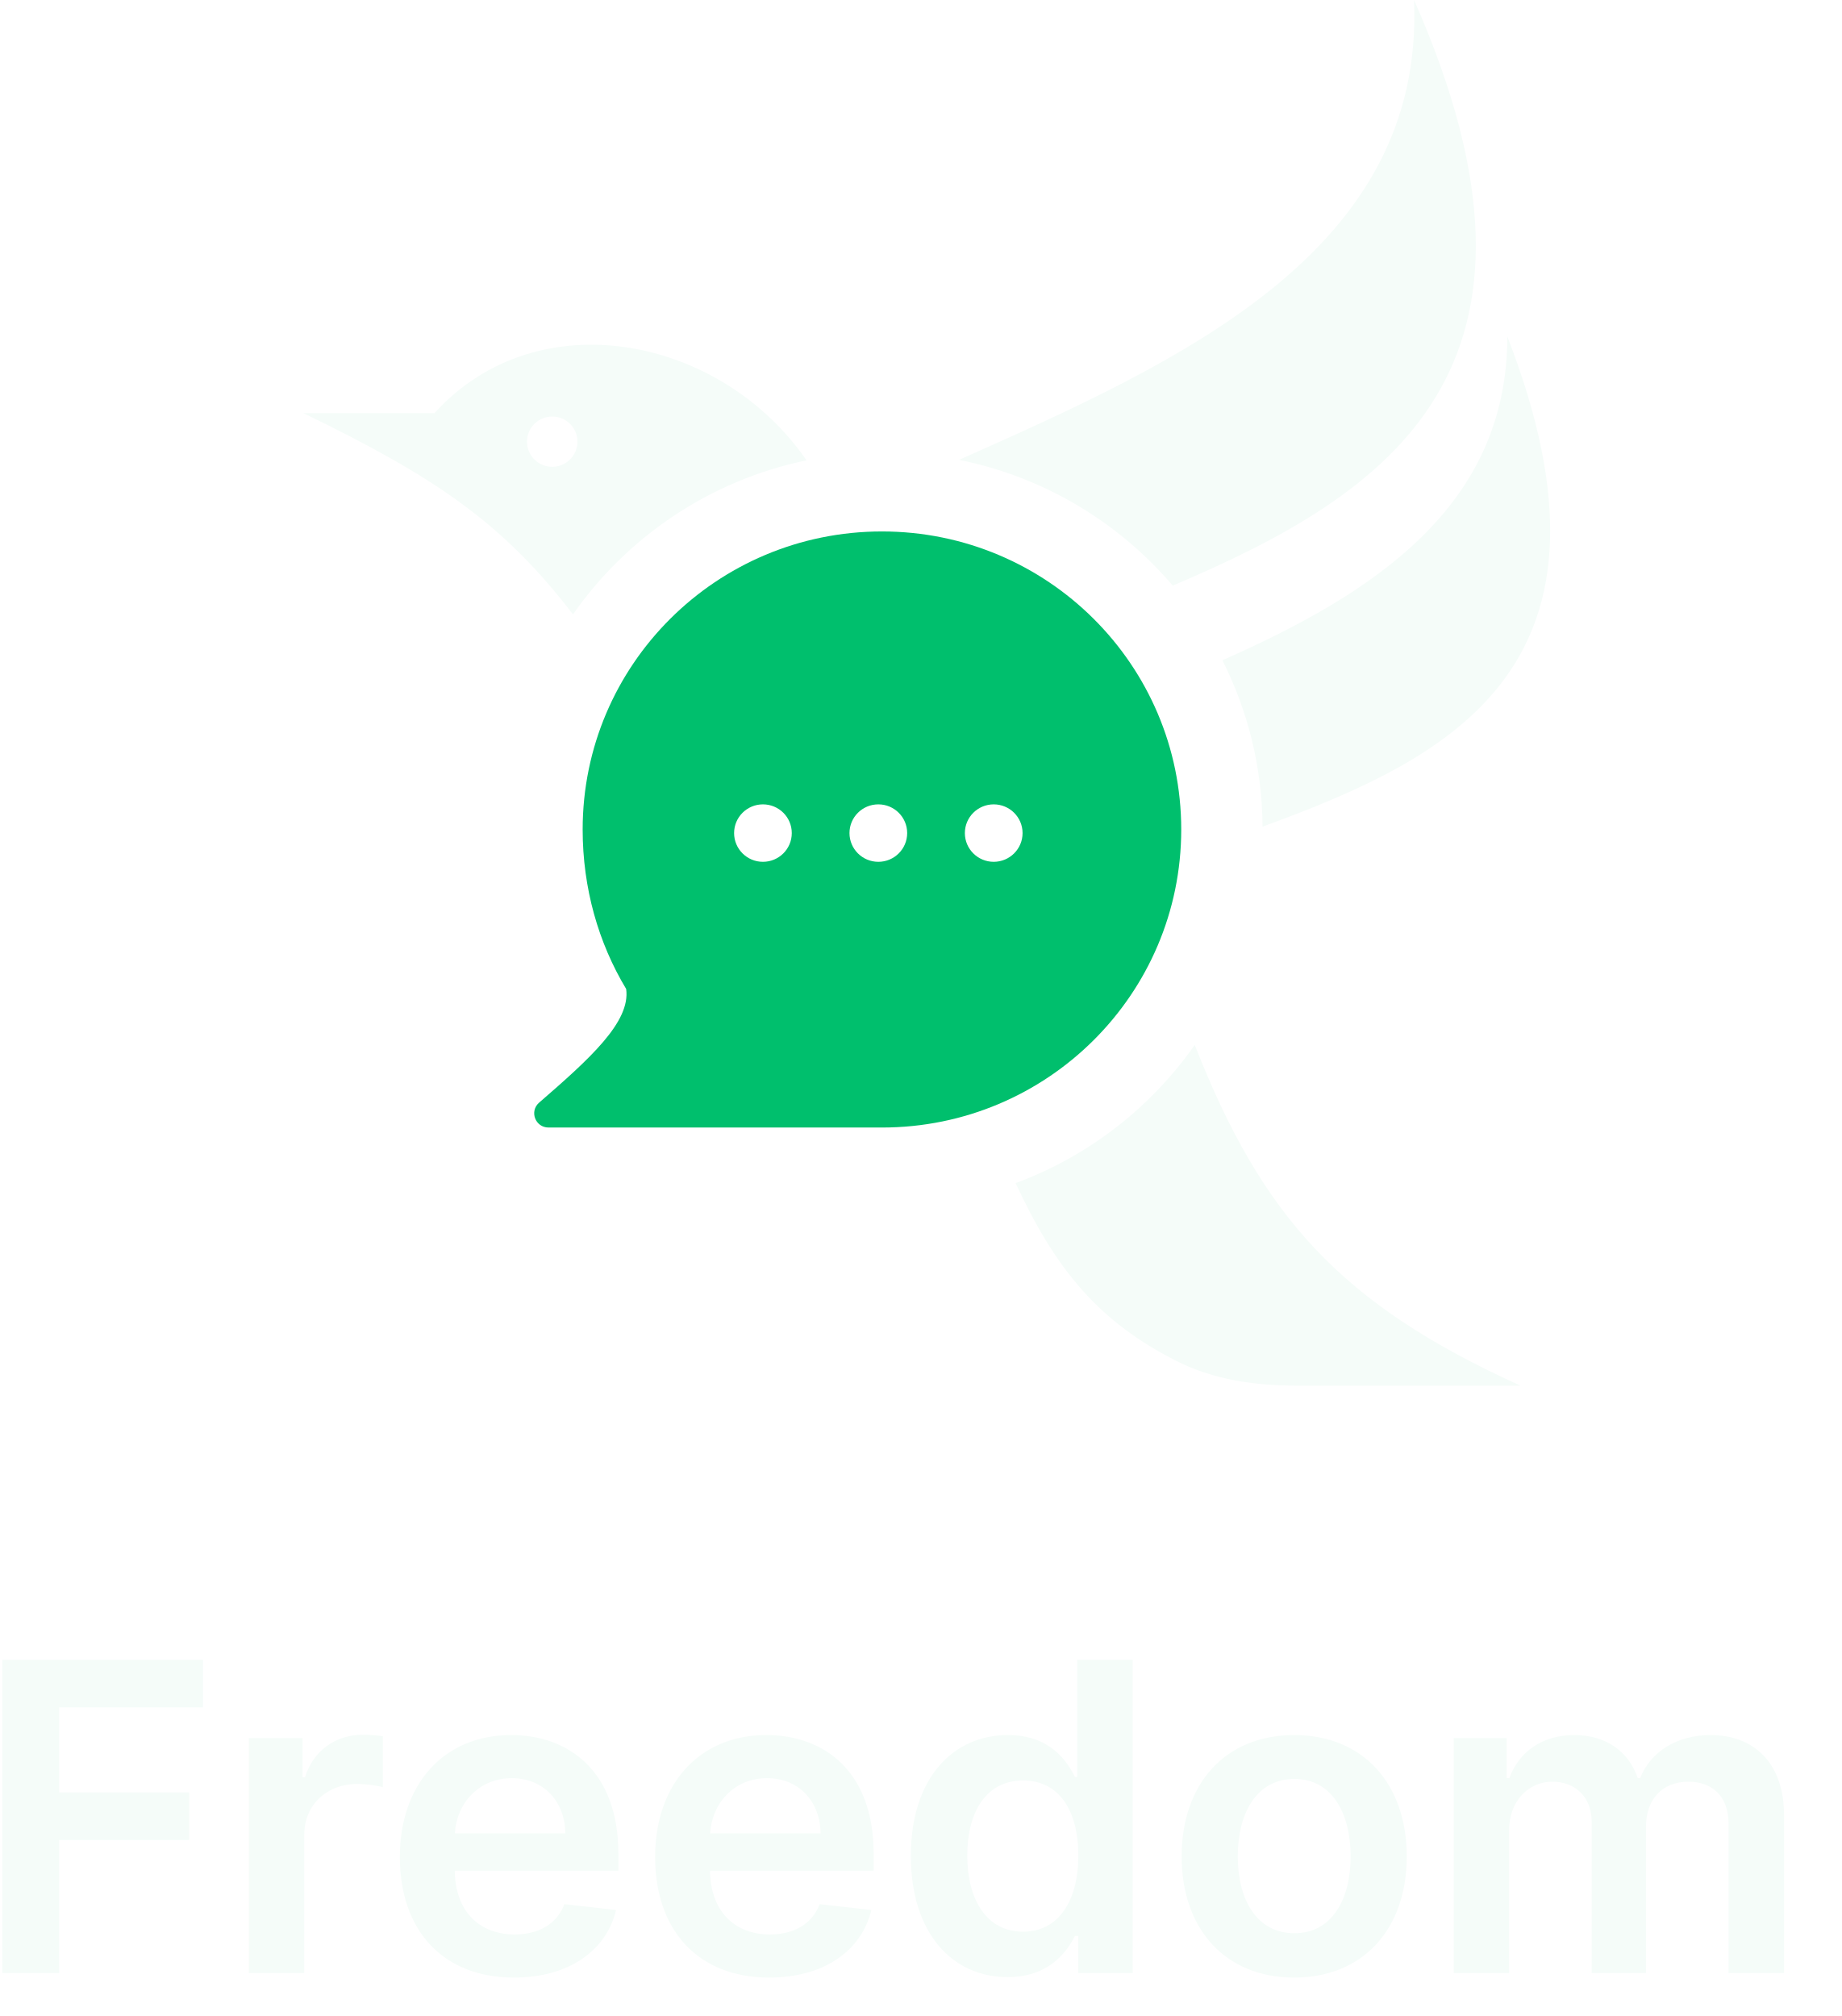
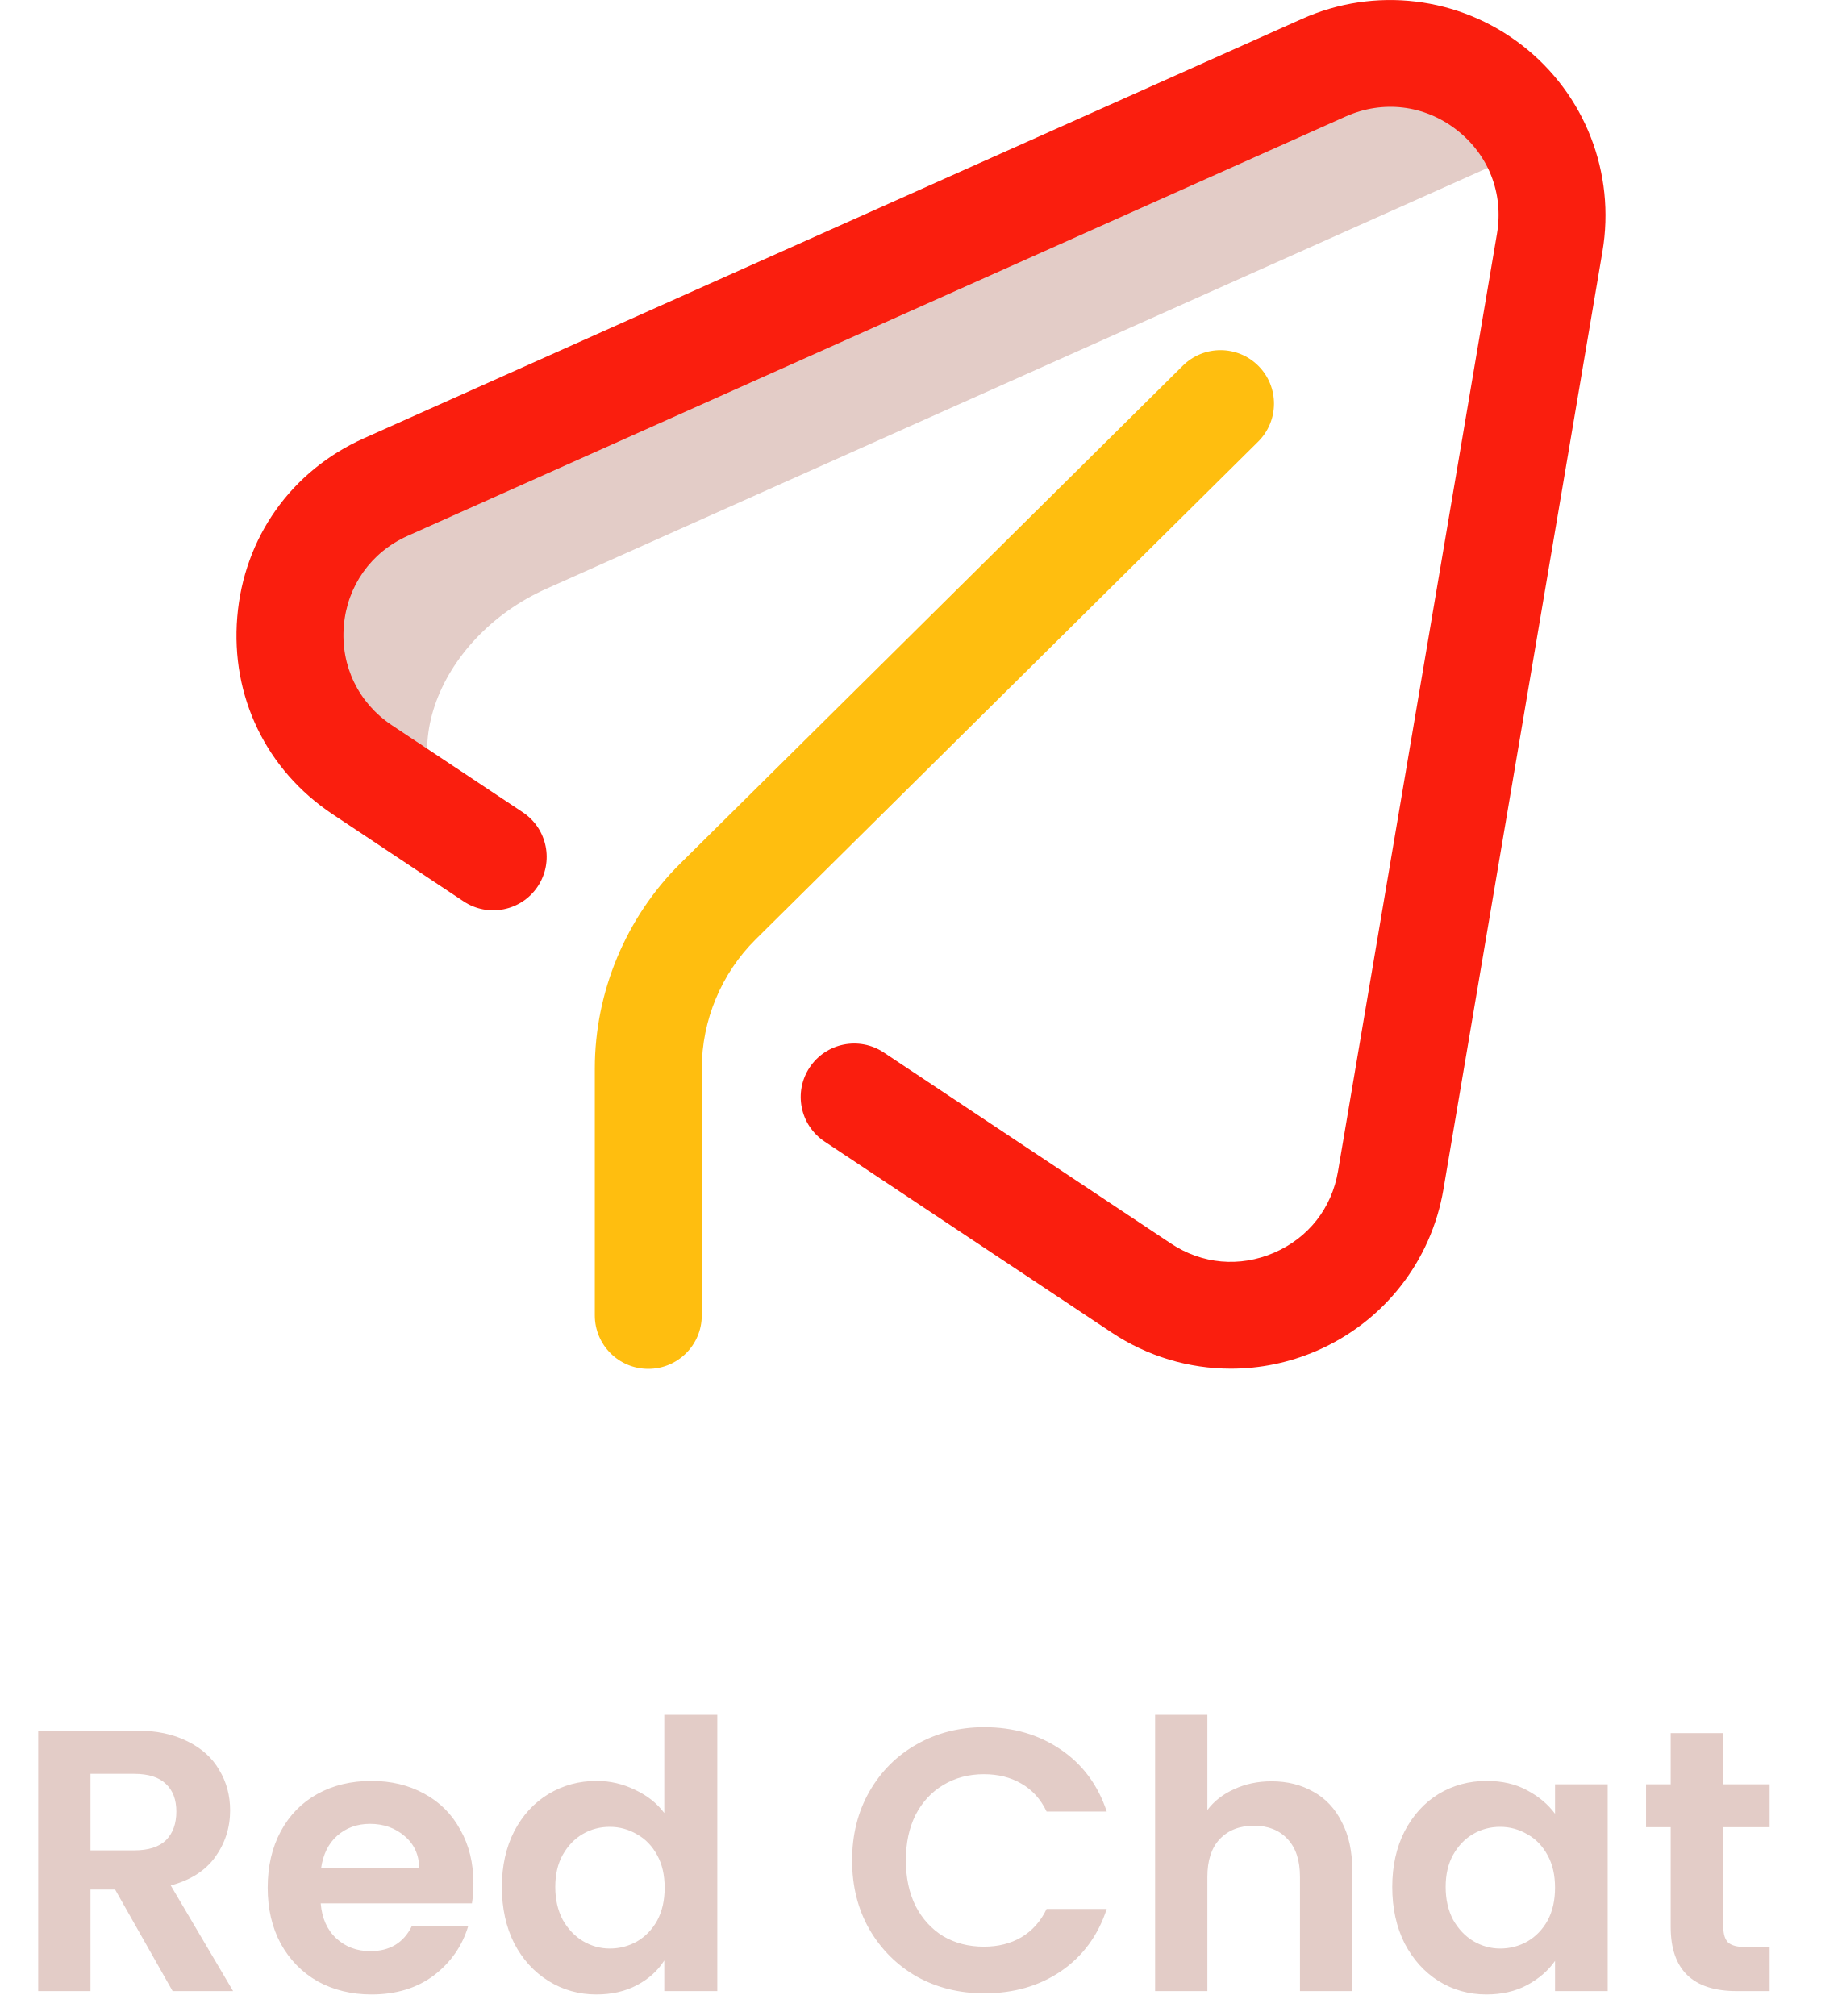
<svg xmlns="http://www.w3.org/2000/svg" width="148" height="162" viewBox="0 0 148 162" fill="none">
-   <path fill-rule="evenodd" clip-rule="evenodd" d="M113.617 0C114.476 20.221 94.915 29.012 77.056 36.953C83.885 38.321 89.886 41.966 94.228 47.059C111.648 39.663 126.723 29.678 113.617 0ZM34.907 33.2C43.211 24.045 57.932 27.015 64.804 36.992C57.063 38.594 50.401 43.126 46.037 49.37C40.394 42.001 34.932 38.316 24.379 33.2H34.907ZM94.552 109.376C88.348 106.242 84.86 102.103 81.603 95.072C87.466 92.907 92.477 88.993 95.997 83.966C101.386 97.725 107.708 104.795 122.159 111.343H104.117C100.818 111.343 97.493 110.863 94.552 109.376ZM121.112 27.039C131.36 53.405 116.918 60.778 101.447 66.426C101.411 61.621 100.252 57.082 98.218 53.057C110.321 47.705 121.111 40.722 121.112 27.039ZM44.37 37.512C45.49 37.512 46.398 36.608 46.398 35.492C46.398 34.377 45.49 33.472 44.37 33.472C43.25 33.472 42.342 34.377 42.342 35.492C42.342 36.608 43.25 37.512 44.37 37.512Z" fill="#F5FCF9" />
-   <path fill-rule="evenodd" clip-rule="evenodd" d="M70.863 90.605C84.145 90.605 94.911 79.883 94.911 66.655C94.911 53.428 84.145 42.706 70.863 42.706C57.582 42.706 46.816 53.428 46.816 66.655C46.816 71.368 48.081 75.764 50.311 79.469C50.684 82.123 47.355 85.102 43.321 88.602C42.517 89.299 43.01 90.605 44.076 90.605H70.574L70.573 90.605L70.863 90.605ZM63.619 66.944C63.619 68.219 62.582 69.253 61.301 69.253C60.021 69.253 58.984 68.219 58.984 66.944C58.984 65.669 60.021 64.636 61.301 64.636C62.582 64.636 63.619 65.669 63.619 66.944ZM72.891 66.944C72.891 68.219 71.853 69.253 70.573 69.253C69.293 69.253 68.255 68.219 68.255 66.944C68.255 65.669 69.293 64.636 70.573 64.636C71.853 64.636 72.891 65.669 72.891 66.944ZM79.844 69.253C81.124 69.253 82.162 68.219 82.162 66.944C82.162 65.669 81.124 64.636 79.844 64.636C78.564 64.636 77.526 65.669 77.526 66.944C77.526 68.219 78.564 69.253 79.844 69.253Z" fill="#00BF6D" />
-   <path d="M0.188 158.544H4.747V147.853H15.204V144.032H4.747V137.2H16.309V133.379H0.188V158.544ZM19.996 158.544H24.444V147.448C24.444 145.052 26.25 143.356 28.695 143.356C29.445 143.356 30.379 143.491 30.76 143.614V139.522C30.354 139.449 29.654 139.4 29.162 139.4C27 139.4 25.193 140.628 24.505 142.816H24.309V139.67H19.996V158.544ZM41.293 158.912C45.692 158.912 48.715 156.762 49.501 153.481L45.348 153.014C44.746 154.612 43.272 155.447 41.355 155.447C38.479 155.447 36.575 153.555 36.538 150.323H49.686V148.959C49.686 142.336 45.705 139.424 41.06 139.424C35.653 139.424 32.127 143.393 32.127 149.217C32.127 155.14 35.604 158.912 41.293 158.912ZM36.55 147.325C36.685 144.917 38.467 142.889 41.121 142.889C43.677 142.889 45.397 144.757 45.422 147.325H36.55ZM61.804 158.912C66.203 158.912 69.226 156.762 70.013 153.481L65.859 153.014C65.257 154.612 63.783 155.447 61.866 155.447C58.99 155.447 57.086 153.555 57.049 150.323H70.197V148.959C70.197 142.336 66.216 139.424 61.571 139.424C56.164 139.424 52.638 143.393 52.638 149.217C52.638 155.14 56.115 158.912 61.804 158.912ZM57.061 147.325C57.197 144.917 58.978 142.889 61.632 142.889C64.188 142.889 65.908 144.757 65.933 147.325H57.061ZM80.964 158.875C84.208 158.875 85.67 156.946 86.37 155.57H86.641V158.544H91.015V133.379H86.555V142.791H86.37C85.695 141.427 84.306 139.424 80.976 139.424C76.614 139.424 73.186 142.84 73.186 149.131C73.186 155.349 76.516 158.875 80.964 158.875ZM82.205 155.226C79.268 155.226 77.72 152.646 77.72 149.107C77.72 145.593 79.244 143.074 82.205 143.074C85.068 143.074 86.641 145.445 86.641 149.107C86.641 152.769 85.043 155.226 82.205 155.226ZM103.988 158.912C109.517 158.912 113.031 155.017 113.031 149.181C113.031 143.332 109.517 139.424 103.988 139.424C98.458 139.424 94.944 143.332 94.944 149.181C94.944 155.017 98.458 158.912 103.988 158.912ZM104.012 155.349C100.953 155.349 99.454 152.621 99.454 149.168C99.454 145.715 100.953 142.951 104.012 142.951C107.023 142.951 108.522 145.715 108.522 149.168C108.522 152.621 107.023 155.349 104.012 155.349ZM116.807 158.544H121.255V147.067C121.255 144.745 122.803 143.172 124.72 143.172C126.6 143.172 127.89 144.438 127.89 146.379V158.544H132.252V146.772C132.252 144.646 133.518 143.172 135.668 143.172C137.462 143.172 138.888 144.229 138.888 146.563V158.544H143.348V145.875C143.348 141.661 140.915 139.424 137.45 139.424C134.71 139.424 132.621 140.776 131.785 142.877H131.589C130.864 140.739 129.033 139.424 126.489 139.424C123.958 139.424 122.066 140.727 121.28 142.877H121.058V139.67H116.807V158.544Z" fill="#F5FCF9" />
+   <path d="M43.893 47.313L119.264 13.612C120.768 12.939 122.295 12.576 123.792 12.481C121.199 6.027 113.531 2.236 106.373 5.437L31.002 39.138C21.646 43.321 20.572 56.174 29.105 61.851L37.673 67.529C30.926 61.608 35.059 51.262 43.893 47.313V47.313Z" fill="#E3CCC7" />
+   <path d="M98.899 109.984C95.543 109.984 92.212 109.003 89.318 107.077L66.253 91.73C64.277 90.415 63.741 87.748 65.056 85.772C66.37 83.797 69.038 83.26 71.013 84.575L94.078 99.922C96.584 101.589 99.606 101.861 102.369 100.667C105.132 99.473 107.005 97.087 107.508 94.12L120.281 18.775C120.828 15.551 119.611 12.43 117.026 10.427C114.44 8.424 111.113 8.026 108.127 9.36L32.756 43.061C29.813 44.377 27.896 47.081 27.627 50.292C27.359 53.505 28.801 56.489 31.485 58.274L42.008 65.276C43.984 66.591 44.52 69.258 43.206 71.234C41.891 73.209 39.223 73.746 37.248 72.431L26.724 65.429C21.394 61.883 18.53 55.957 19.063 49.578C19.596 43.198 23.403 37.829 29.248 35.216L104.619 1.515C110.461 -1.097 117.231 -0.285 122.289 3.633C127.347 7.551 129.824 13.904 128.755 20.212L115.981 95.556C114.997 101.361 111.183 106.22 105.778 108.556C103.565 109.512 101.226 109.984 98.899 109.984Z" fill="#FA1E0E" />
+   <path d="M52.09 109.998C49.716 109.998 47.792 108.074 47.792 105.701V85.859C47.792 79.716 50.295 73.714 54.659 69.391L95.044 29.383C96.73 27.713 99.451 27.726 101.121 29.412C102.791 31.098 102.778 33.819 101.092 35.489L60.708 75.496C57.962 78.216 56.387 81.994 56.387 85.859V105.701C56.387 108.074 54.463 109.998 52.09 109.998V109.998Z" fill="#FFBE0F" />
+   <path d="M13.87 160L9.25 151.84H7.27V160H3.07V139.06H10.93C12.55 139.06 13.93 139.35 15.07 139.93C16.21 140.49 17.06 141.26 17.62 142.24C18.2 143.2 18.49 144.28 18.49 145.48C18.49 146.86 18.09 148.11 17.29 149.23C16.49 150.33 15.3 151.09 13.72 151.51L18.73 160H13.87ZM7.27 148.69H10.78C11.92 148.69 12.77 148.42 13.33 147.88C13.89 147.32 14.17 146.55 14.17 145.57C14.17 144.61 13.89 143.87 13.33 143.35C12.77 142.81 11.92 142.54 10.78 142.54H7.27V148.69ZM38.039 151.33C38.039 151.93 37.999 152.47 37.919 152.95H25.769C25.869 154.15 26.289 155.09 27.029 155.77C27.769 156.45 28.679 156.79 29.759 156.79C31.319 156.79 32.429 156.12 33.089 154.78H37.619C37.139 156.38 36.219 157.7 34.859 158.74C33.499 159.76 31.829 160.27 29.849 160.27C28.249 160.27 26.809 159.92 25.529 159.22C24.269 158.5 23.279 157.49 22.559 156.19C21.859 154.89 21.509 153.39 21.509 151.69C21.509 149.97 21.859 148.46 22.559 147.16C23.259 145.86 24.239 144.86 25.499 144.16C26.759 143.46 28.209 143.11 29.849 143.11C31.429 143.11 32.839 143.45 34.079 144.13C35.339 144.81 36.309 145.78 36.989 147.04C37.689 148.28 38.039 149.71 38.039 151.33ZM33.689 150.13C33.669 149.05 33.279 148.19 32.519 147.55C31.759 146.89 30.829 146.56 29.729 146.56C28.689 146.56 27.809 146.88 27.089 147.52C26.389 148.14 25.959 149.01 25.799 150.13H33.689ZM40.324 151.63C40.324 149.95 40.654 148.46 41.314 147.16C41.994 145.86 42.914 144.86 44.074 144.16C45.234 143.46 46.524 143.11 47.944 143.11C49.024 143.11 50.054 143.35 51.034 143.83C52.014 144.29 52.794 144.91 53.374 145.69V137.8H57.634V160H53.374V157.54C52.854 158.36 52.124 159.02 51.184 159.52C50.244 160.02 49.154 160.27 47.914 160.27C46.514 160.27 45.234 159.91 44.074 159.19C42.914 158.47 41.994 157.46 41.314 156.16C40.654 154.84 40.324 153.33 40.324 151.63ZM53.404 151.69C53.404 150.67 53.204 149.8 52.804 149.08C52.404 148.34 51.864 147.78 51.184 147.4C50.504 147 49.774 146.8 48.994 146.8C48.214 146.8 47.494 146.99 46.834 147.37C46.174 147.75 45.634 148.31 45.214 149.05C44.814 149.77 44.614 150.63 44.614 151.63C44.614 152.63 44.814 153.51 45.214 154.27C45.634 155.01 46.174 155.58 46.834 155.98C47.514 156.38 48.234 156.58 48.994 156.58C49.774 156.58 50.504 156.39 51.184 156.01C51.864 155.61 52.404 155.05 52.804 154.33C53.204 153.59 53.404 152.71 53.404 151.69ZM68.465 149.5C68.465 147.44 68.925 145.6 69.845 143.98C70.785 142.34 72.055 141.07 73.655 140.17C75.275 139.25 77.085 138.79 79.085 138.79C81.425 138.79 83.475 139.39 85.235 140.59C86.995 141.79 88.225 143.45 88.925 145.57H84.095C83.615 144.57 82.935 143.82 82.055 143.32C81.195 142.82 80.195 142.57 79.055 142.57C77.835 142.57 76.745 142.86 75.785 143.44C74.845 144 74.105 144.8 73.565 145.84C73.045 146.88 72.785 148.1 72.785 149.5C72.785 150.88 73.045 152.1 73.565 153.16C74.105 154.2 74.845 155.01 75.785 155.59C76.745 156.15 77.835 156.43 79.055 156.43C80.195 156.43 81.195 156.18 82.055 155.68C82.935 155.16 83.615 154.4 84.095 153.4H88.925C88.225 155.54 86.995 157.21 85.235 158.41C83.495 159.59 81.445 160.18 79.085 160.18C77.085 160.18 75.275 159.73 73.655 158.83C72.055 157.91 70.785 156.64 69.845 155.02C68.925 153.4 68.465 151.56 68.465 149.5ZM102.172 143.14C103.432 143.14 104.552 143.42 105.532 143.98C106.512 144.52 107.272 145.33 107.812 146.41C108.372 147.47 108.652 148.75 108.652 150.25V160H104.452V150.82C104.452 149.5 104.122 148.49 103.462 147.79C102.802 147.07 101.902 146.71 100.762 146.71C99.602 146.71 98.682 147.07 98.002 147.79C97.342 148.49 97.012 149.5 97.012 150.82V160H92.812V137.8H97.012V145.45C97.552 144.73 98.272 144.17 99.172 143.77C100.072 143.35 101.072 143.14 102.172 143.14ZM111.866 151.63C111.866 149.95 112.196 148.46 112.856 147.16C113.536 145.86 114.446 144.86 115.586 144.16C116.746 143.46 118.036 143.11 119.456 143.11C120.696 143.11 121.776 143.36 122.696 143.86C123.636 144.36 124.386 144.99 124.946 145.75V143.38H129.176V160H124.946V157.57C124.406 158.35 123.656 159 122.696 159.52C121.756 160.02 120.666 160.27 119.426 160.27C118.026 160.27 116.746 159.91 115.586 159.19C114.446 158.47 113.536 157.46 112.856 156.16C112.196 154.84 111.866 153.33 111.866 151.63ZM124.946 151.69C124.946 150.67 124.746 149.8 124.346 149.08C123.946 148.34 123.406 147.78 122.726 147.4C122.046 147 121.316 146.8 120.536 146.8C119.756 146.8 119.036 146.99 118.376 147.37C117.716 147.75 117.176 148.31 116.756 149.05C116.356 149.77 116.156 150.63 116.156 151.63C116.156 152.63 116.356 153.51 116.756 154.27C117.176 155.01 117.716 155.58 118.376 155.98C119.056 156.38 119.776 156.58 120.536 156.58C121.316 156.58 122.046 156.39 122.726 156.01C123.406 155.61 123.946 155.05 124.346 154.33C124.746 153.59 124.946 152.71 124.946 151.69ZM138.468 146.83V154.87C138.468 155.43 138.598 155.84 138.858 156.1C139.138 156.34 139.598 156.46 140.238 156.46H142.188V160H139.548C136.008 160 134.238 158.28 134.238 154.84V146.83H132.258V143.38H134.238V139.27H138.468V143.38H142.188V146.83H138.468Z" fill="#E3CCC7" />
</svg>
